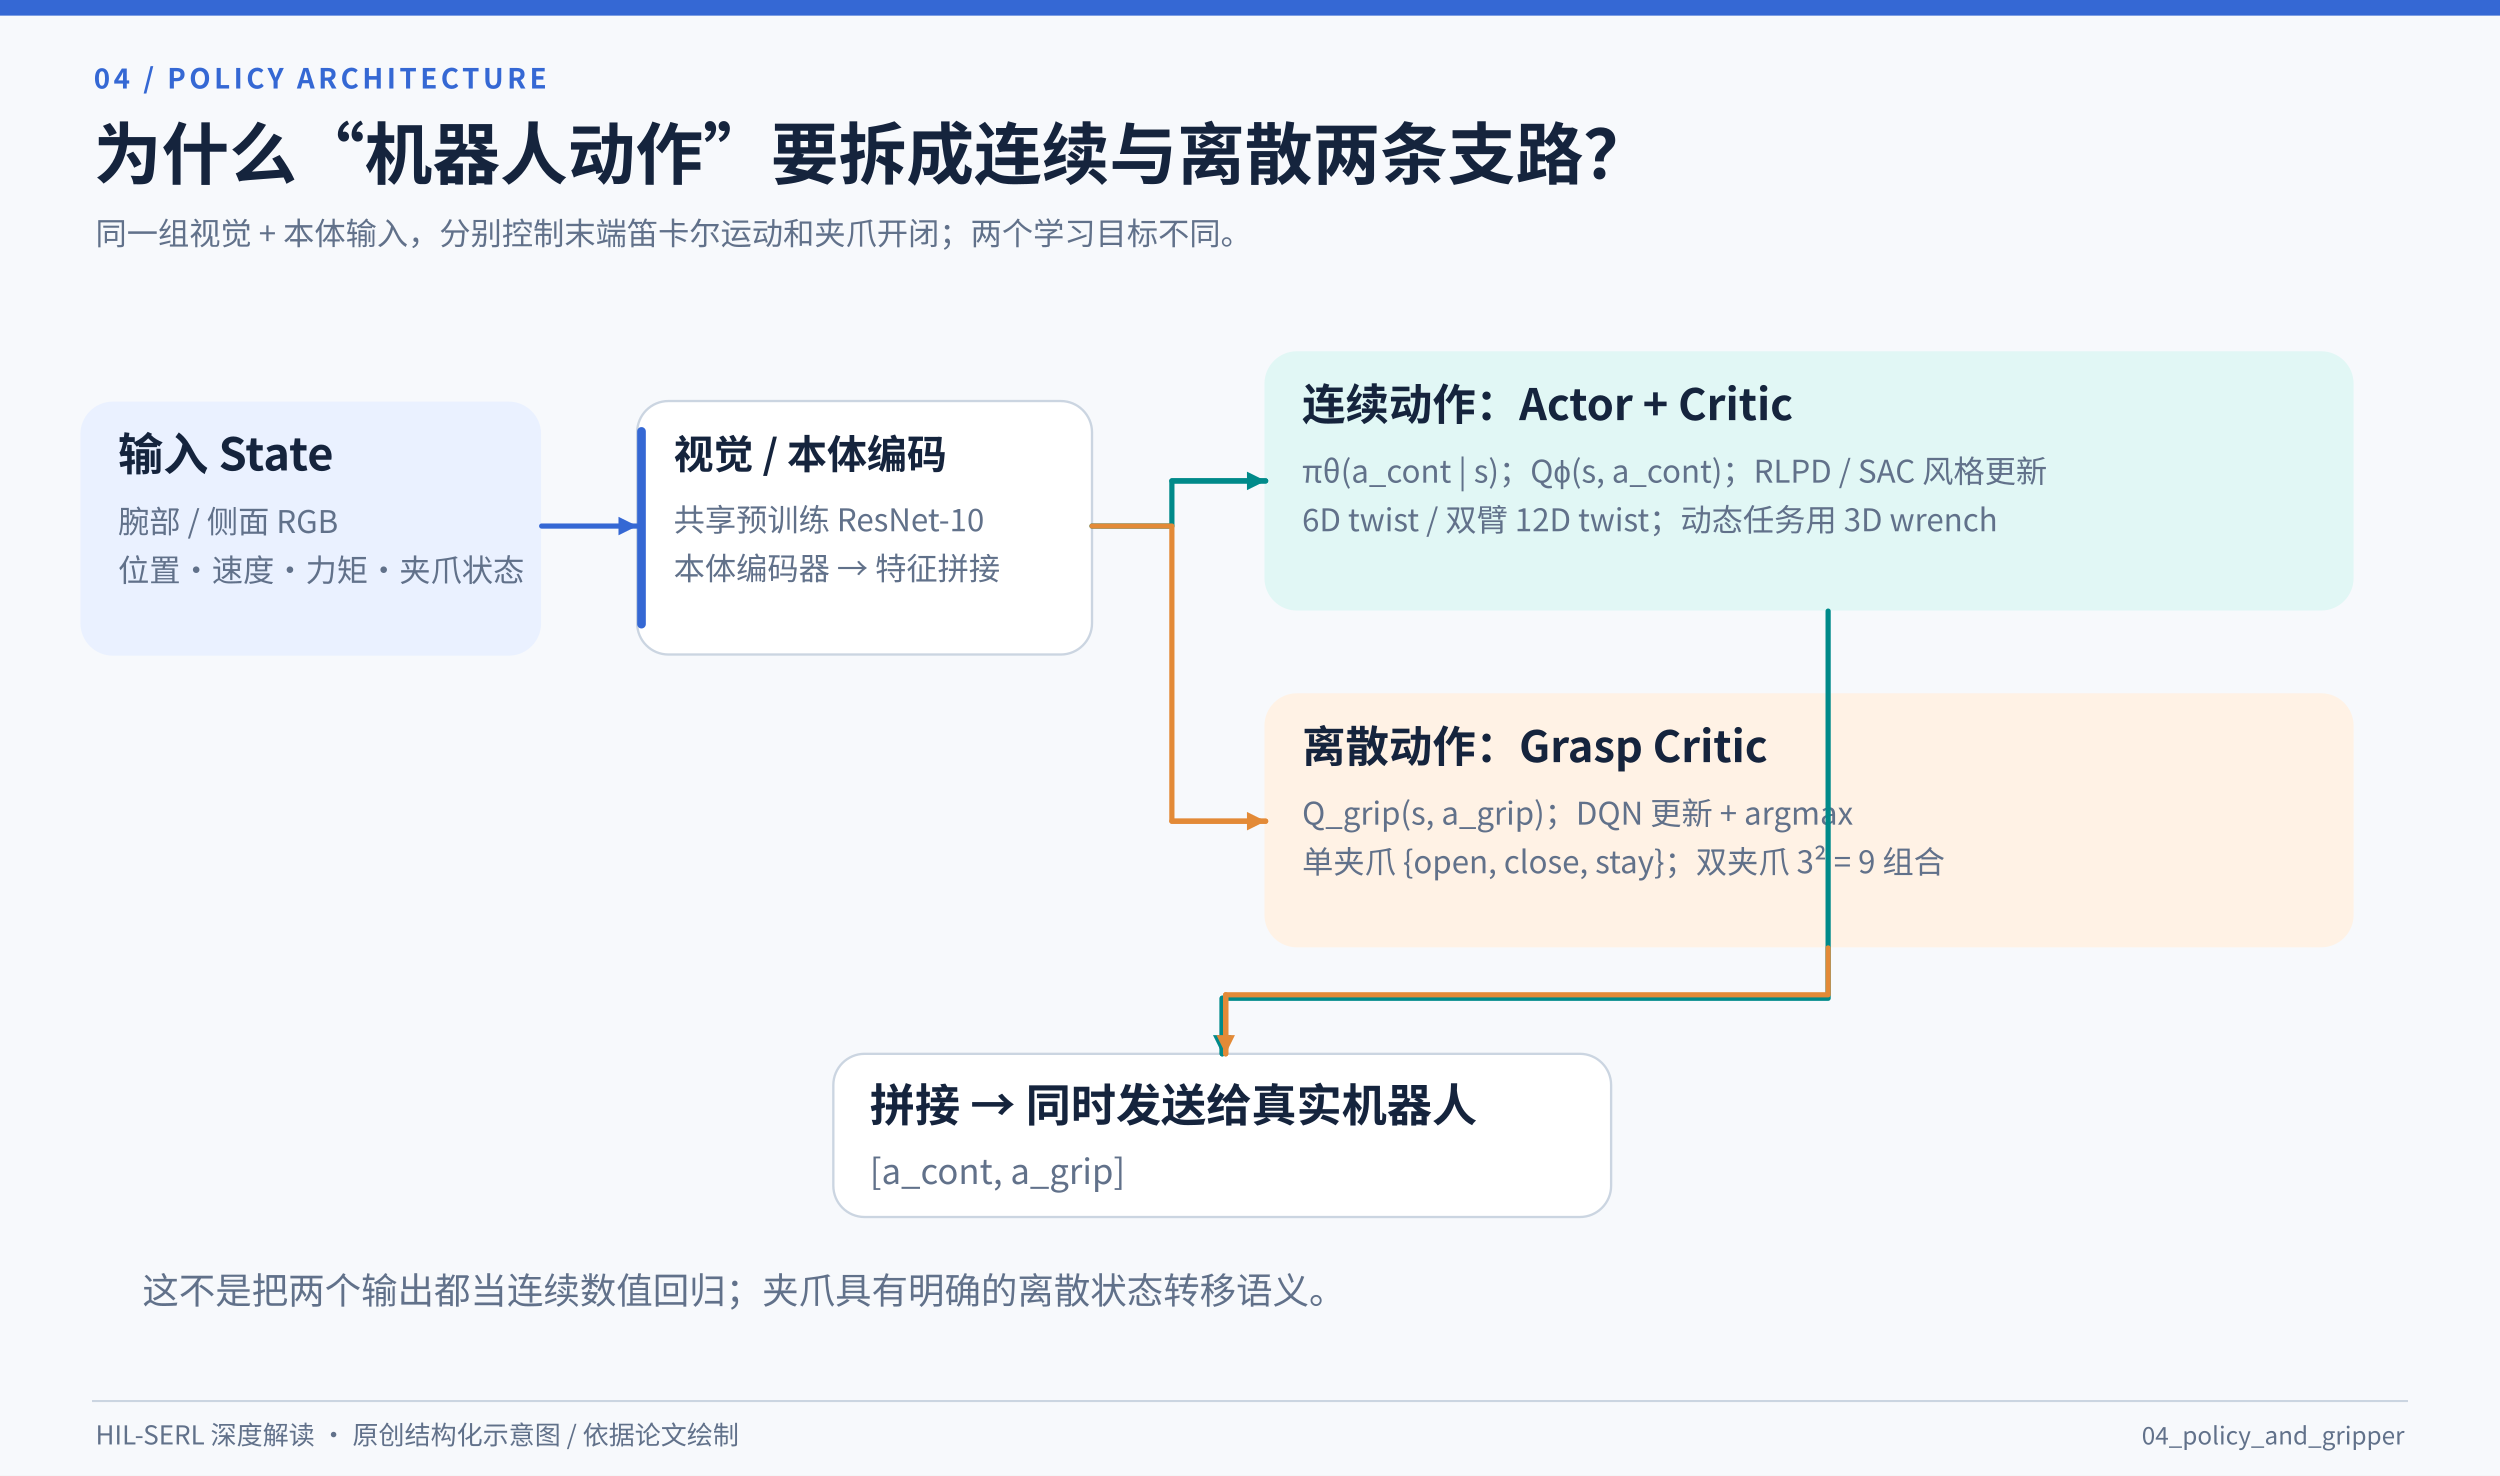
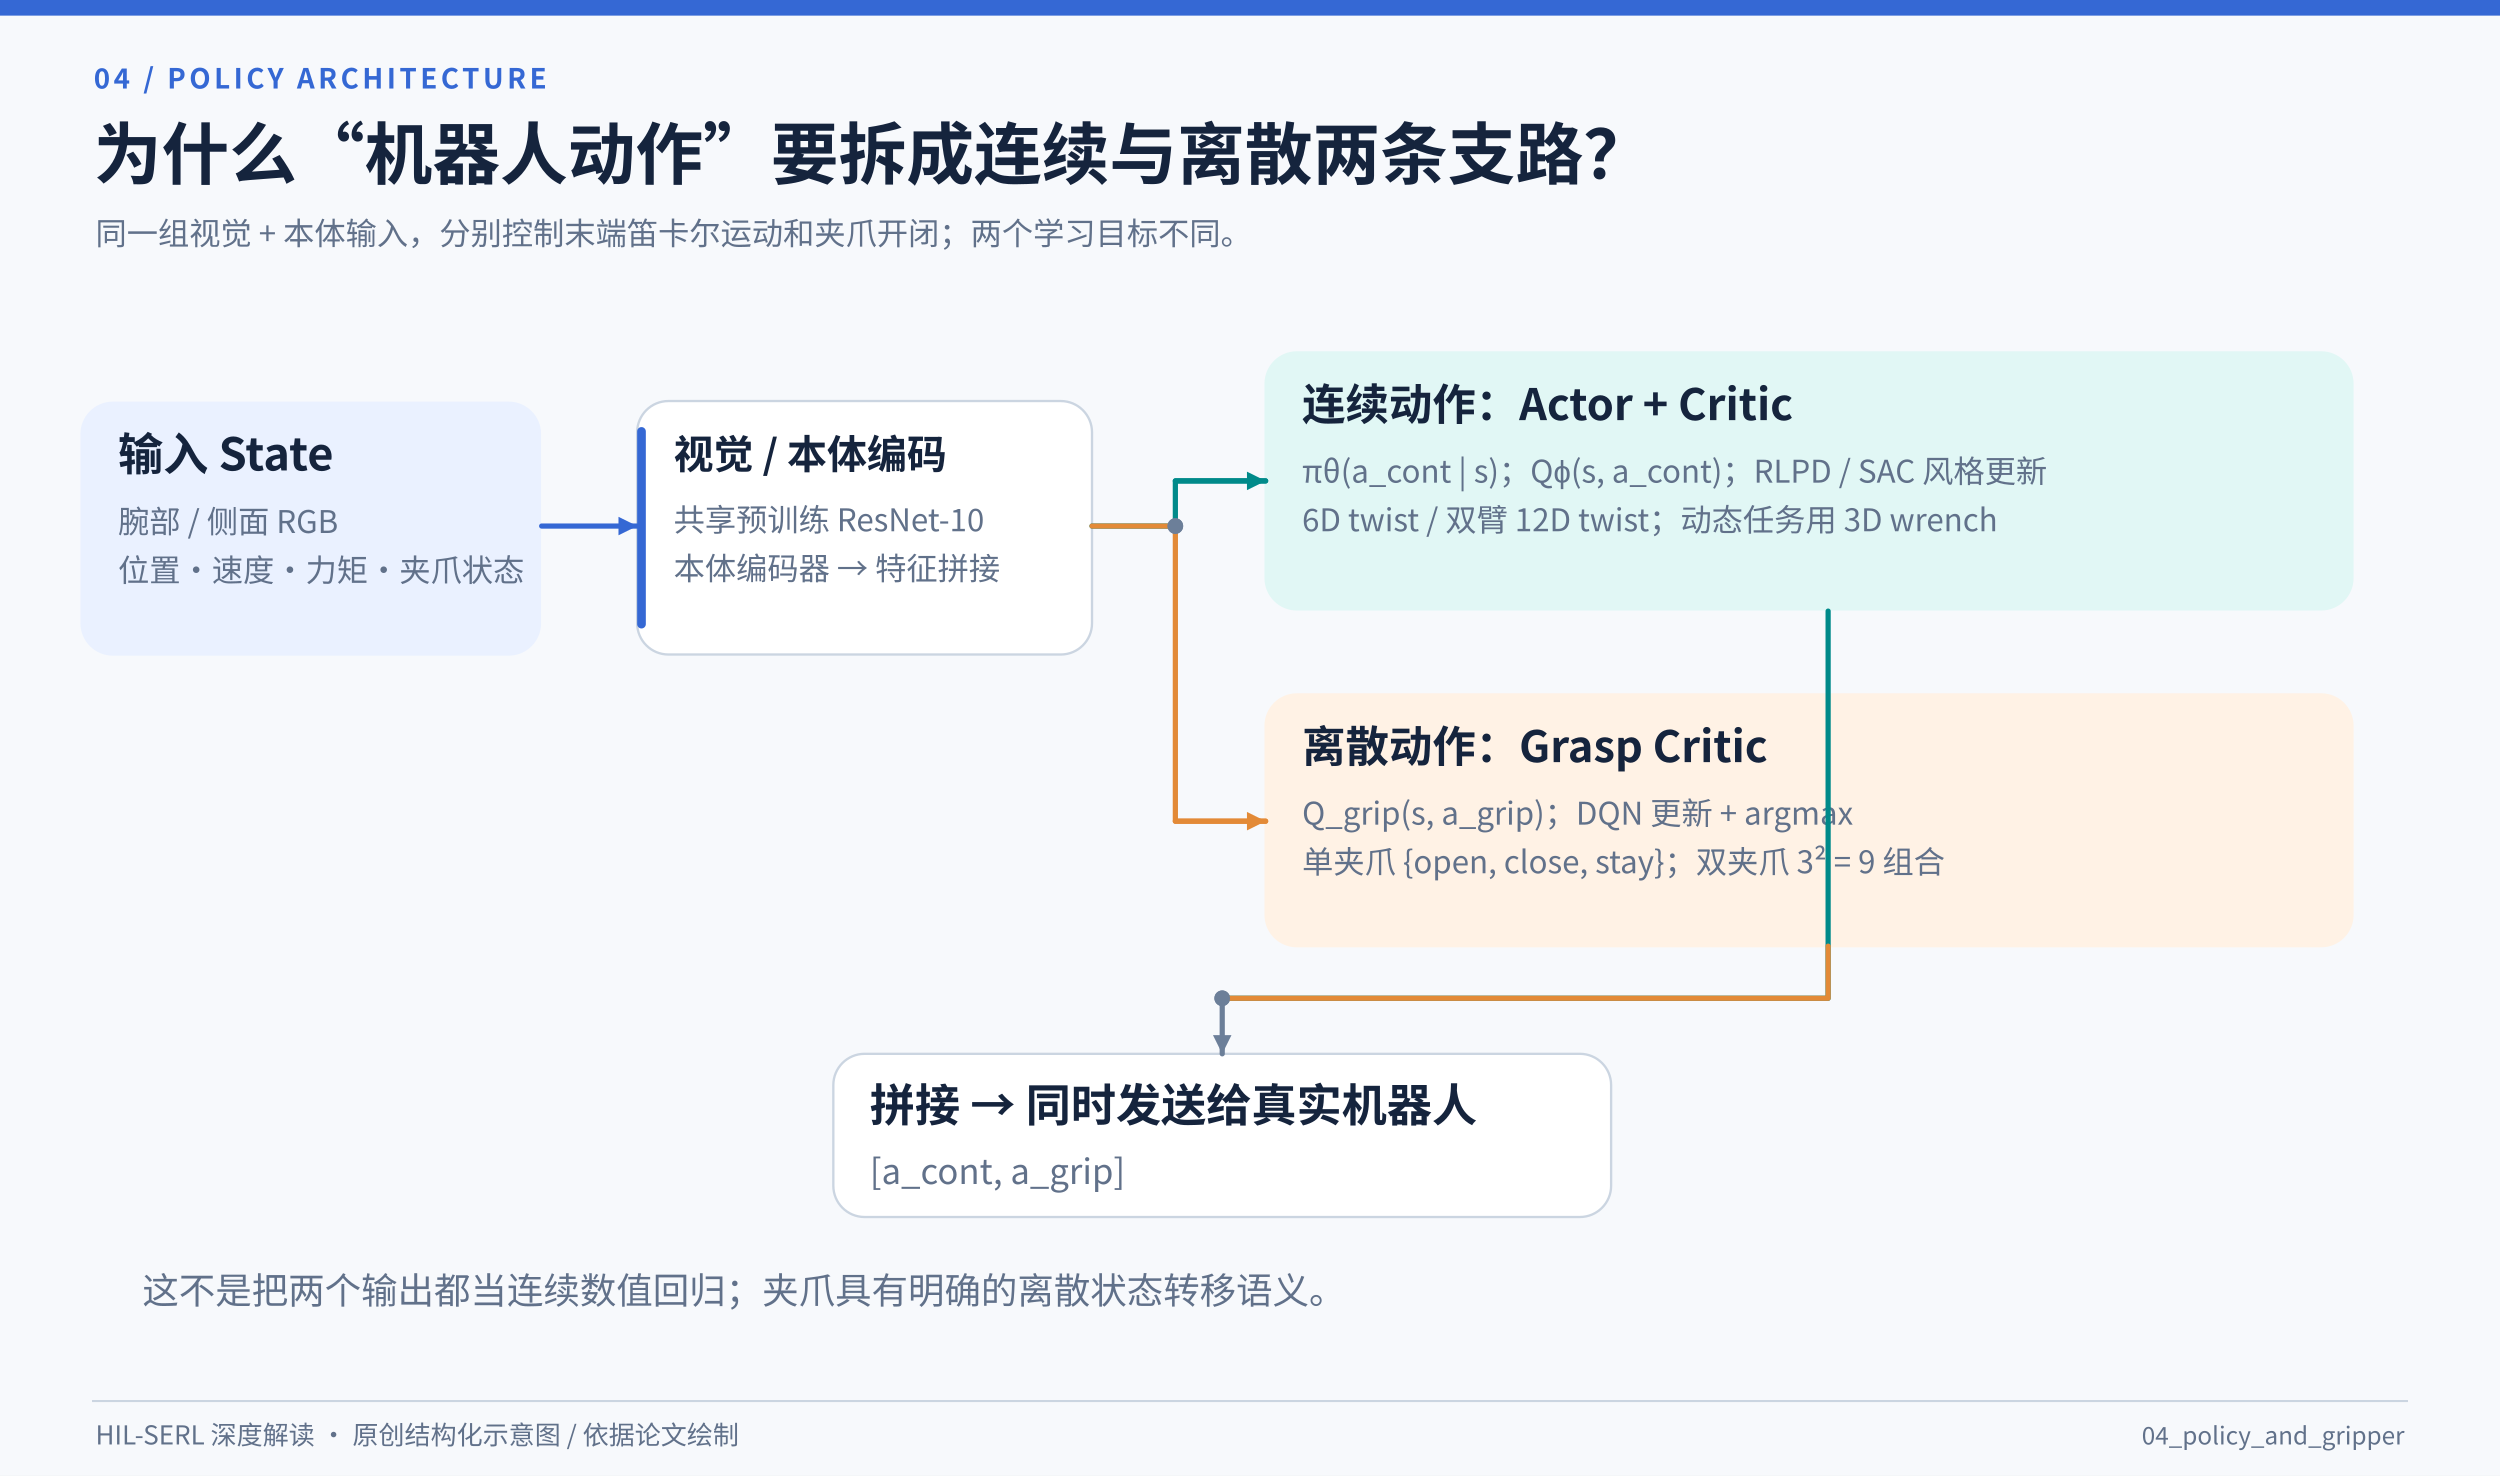
<svg xmlns="http://www.w3.org/2000/svg" baseProfile="full" height="850" version="1.1" viewBox="0 0 1440 850" width="1440">
  <defs />
  <rect fill="#F7F9FC" height="850" width="1440" x="0" y="0" />
  <rect fill="#3568D4" height="9" width="1440" x="0" y="0" />
  <text fill="#3568D4" font-family="Noto Sans CJK SC, Noto Sans SC, Arial, sans-serif" font-size="16" font-weight="600" letter-spacing="2" opacity="1" text-anchor="start" x="54" y="51">04  /  POLICY ARCHITECTURE</text>
  <text fill="#15243D" font-family="Noto Sans CJK SC, Noto Sans SC, Arial, sans-serif" font-size="39" font-weight="700" opacity="1" text-anchor="start" x="54" y="103">为什么“机器人动作”要拆成连续与离散两条支路？</text>
  <text fill="#61718A" font-family="Noto Sans CJK SC, Noto Sans SC, Arial, sans-serif" font-size="18" font-weight="400" opacity="1" text-anchor="start" x="55" y="141">同一组视觉 + 本体输入，分别控制末端笛卡尔运动和夹爪开闭；两个学习目标不同。</text>
  <line stroke="#CBD5E1" stroke-width="1.2" x1="53" x2="1387" y1="807" y2="807" />
  <text fill="#61718A" font-family="Noto Sans CJK SC, Noto Sans SC, Arial, sans-serif" font-size="15" font-weight="400" opacity="1" text-anchor="start" x="55" y="832">HIL-SERL 深度解读   ·   原创结构化示意图 / 依据论文绘制</text>
  <text fill="#61718A" font-family="Noto Sans CJK SC, Noto Sans SC, Arial, sans-serif" font-size="14" font-weight="400" opacity="1" text-anchor="end" x="1385" y="832">04_policy_and_gripper</text>
  <rect fill="#EAF1FF" height="145" rx="18" ry="18" stroke="#EAF1FF" stroke-width="1.35" width="264" x="47" y="232" />
  <text fill="#15243D" font-family="Noto Sans CJK SC, Noto Sans SC, Arial, sans-serif" font-size="26" font-weight="700" opacity="1" text-anchor="start" x="68" y="271">输入 State</text>
  <text fill="#61718A" font-family="Noto Sans CJK SC, Noto Sans SC, Arial, sans-serif" font-size="18" font-weight="400" opacity="1" text-anchor="start" x="68" y="307">腕部 / 侧面 RGB</text>
  <text fill="#61718A" font-family="Noto Sans CJK SC, Noto Sans SC, Arial, sans-serif" font-size="18" font-weight="400" opacity="1" text-anchor="start" x="68" y="335">位置·速度·力矩·夹爪状态</text>
  <rect fill="#FFFFFF" height="146" rx="18" ry="18" stroke="#CBD5E1" stroke-width="1.35" width="262" x="367" y="231" />
  <rect fill="#3568D4" height="116" rx="2.5" width="5" x="367" y="246" />
  <text fill="#15243D" font-family="Noto Sans CJK SC, Noto Sans SC, Arial, sans-serif" font-size="23" font-weight="700" opacity="1" text-anchor="start" x="388" y="270">视觉 / 本体编码</text>
  <text fill="#61718A" font-family="Noto Sans CJK SC, Noto Sans SC, Arial, sans-serif" font-size="18" font-weight="400" opacity="1" text-anchor="start" x="388" y="306">共享预训练 ResNet-10</text>
  <text fill="#61718A" font-family="Noto Sans CJK SC, Noto Sans SC, Arial, sans-serif" font-size="18" font-weight="400" opacity="1" text-anchor="start" x="388" y="334">本体编码器 → 特征拼接</text>
  <line fill="none" stroke="#3568D4" stroke-linecap="round" stroke-width="3" x1="312" x2="367" y1="303" y2="303" />
  <polygon fill="#3568D4" points="367,303 356.247,308.327 356.247,297.673" />
  <rect fill="#E1F7F5" height="148" rx="18" ry="18" stroke="#E1F7F5" stroke-width="1.35" width="626" x="729" y="203" />
  <text fill="#15243D" font-family="Noto Sans CJK SC, Noto Sans SC, Arial, sans-serif" font-size="25" font-weight="700" opacity="1" text-anchor="start" x="750" y="242">连续动作：Actor + Critic</text>
  <text fill="#61718A" font-family="Noto Sans CJK SC, Noto Sans SC, Arial, sans-serif" font-size="18" font-weight="400" opacity="1" text-anchor="start" x="750" y="278">πθ(a_cont | s)；Qϕ(s, a_cont)；RLPD / SAC 风格更新</text>
  <text fill="#61718A" font-family="Noto Sans CJK SC, Noto Sans SC, Arial, sans-serif" font-size="18" font-weight="400" opacity="1" text-anchor="start" x="750" y="306">6D twist / 双臂 12D twist；动态任务用 3D wrench</text>
  <rect fill="#FFF2E5" height="145" rx="18" ry="18" stroke="#FFF2E5" stroke-width="1.35" width="626" x="729" y="400" />
  <text fill="#15243D" font-family="Noto Sans CJK SC, Noto Sans SC, Arial, sans-serif" font-size="25" font-weight="700" opacity="1" text-anchor="start" x="750" y="439">离散动作：Grasp Critic</text>
  <text fill="#61718A" font-family="Noto Sans CJK SC, Noto Sans SC, Arial, sans-serif" font-size="18" font-weight="400" opacity="1" text-anchor="start" x="750" y="475">Q_grip(s, a_grip)；DQN 更新 + argmax</text>
  <text fill="#61718A" font-family="Noto Sans CJK SC, Noto Sans SC, Arial, sans-serif" font-size="18" font-weight="400" opacity="1" text-anchor="start" x="750" y="503">单夹爪 {open, close, stay}；双夹爪 3² = 9 组合</text>
-   <path d="M 629,303 L 675,303 L 675,277 L 729,277" fill="none" stroke="#008A8A" stroke-linecap="round" stroke-linejoin="round" stroke-width="3" />
-   <line fill="none" stroke="#008A8A" stroke-linecap="round" stroke-width="3" x1="675" x2="729" y1="277" y2="277" />
+   <line fill="none" stroke="#6C7F99" stroke-linecap="round" stroke-width="2.4" x1="677" x2="677" y1="277" y2="473" />
+   <path d="M 629,303 L 677,303 L 677,277 L 729,277" fill="none" stroke="#008A8A" stroke-linecap="round" stroke-linejoin="round" stroke-width="3" />
+   <line fill="none" stroke="#008A8A" stroke-linecap="round" stroke-width="3" x1="677" x2="729" y1="277" y2="277" />
  <polygon fill="#008A8A" points="729,277 718.247,282.327 718.247,271.673" />
-   <path d="M 629,303 L 675,303 L 675,473 L 729,473" fill="none" stroke="#E38A37" stroke-linecap="round" stroke-linejoin="round" stroke-width="3" />
-   <line fill="none" stroke="#E38A37" stroke-linecap="round" stroke-width="3" x1="675" x2="729" y1="473" y2="473" />
+   <path d="M 629,303 L 677,303 L 677,473 L 729,473" fill="none" stroke="#E38A37" stroke-linecap="round" stroke-linejoin="round" stroke-width="3" />
+   <line fill="none" stroke="#E38A37" stroke-linecap="round" stroke-width="3" x1="677" x2="729" y1="473" y2="473" />
  <polygon fill="#E38A37" points="729,473 718.247,478.327 718.247,467.673" />
+   <circle cx="677" cy="303" fill="#6C7F99" r="4.5" />
+   <circle cx="677" cy="303" fill="#6C7F99" r="4.5" />
+   <circle cx="704" cy="575" fill="#6C7F99" r="4.5" />
  <rect fill="#FFFFFF" height="94" rx="18" ry="18" stroke="#CBD5E1" stroke-width="1.35" width="448" x="480" y="607" />
  <text fill="#15243D" font-family="Noto Sans CJK SC, Noto Sans SC, Arial, sans-serif" font-size="26" font-weight="700" opacity="1" text-anchor="start" x="501" y="646">拼接 → 同时发送给真实机器人</text>
  <text fill="#61718A" font-family="Noto Sans CJK SC, Noto Sans SC, Arial, sans-serif" font-size="20" font-weight="400" opacity="1" text-anchor="start" x="501" y="682">[a_cont, a_grip]</text>
-   <path d="M 1053,352 L 1053,575 L 704,575 L 704,607" fill="none" stroke="#008A8A" stroke-linecap="round" stroke-linejoin="round" stroke-width="3" />
-   <line fill="none" stroke="#008A8A" stroke-linecap="round" stroke-width="3" x1="704" x2="704" y1="575" y2="607" />
-   <polygon fill="#008A8A" points="704,607 698.673,596.247 709.327,596.247" />
-   <path d="M 1053,546 L 1053,573 L 706,573 L 706,607" fill="none" stroke="#E38A37" stroke-linecap="round" stroke-linejoin="round" stroke-width="3" />
-   <line fill="none" stroke="#E38A37" stroke-linecap="round" stroke-width="3" x1="706" x2="706" y1="573" y2="607" />
-   <polygon fill="#E38A37" points="706,607 700.673,596.247 711.327,596.247" />
+   <path d="M 1053,352 L 1053,575 L 704,575" fill="none" stroke="#008A8A" stroke-linecap="round" stroke-linejoin="round" stroke-width="3" />
+   <path d="M 1053,545 L 1053,575 L 704,575" fill="none" stroke="#E38A37" stroke-linecap="round" stroke-linejoin="round" stroke-width="3" />
+   <circle cx="704" cy="575" fill="#6C7F99" r="4.5" />
+   <line fill="none" stroke="#6C7F99" stroke-linecap="round" stroke-width="3" x1="704" x2="704" y1="575" y2="607" />
+   <polygon fill="#6C7F99" points="704,607 698.673,596.247 709.327,596.247" />
  <text fill="#61718A" font-family="Noto Sans CJK SC, Noto Sans SC, Arial, sans-serif" font-size="21" font-weight="400" opacity="1" text-anchor="start" x="82" y="751">这不是把两个输出都当连续数值回归；夹爪具有明确的离散状态转移语义。</text>
</svg>
